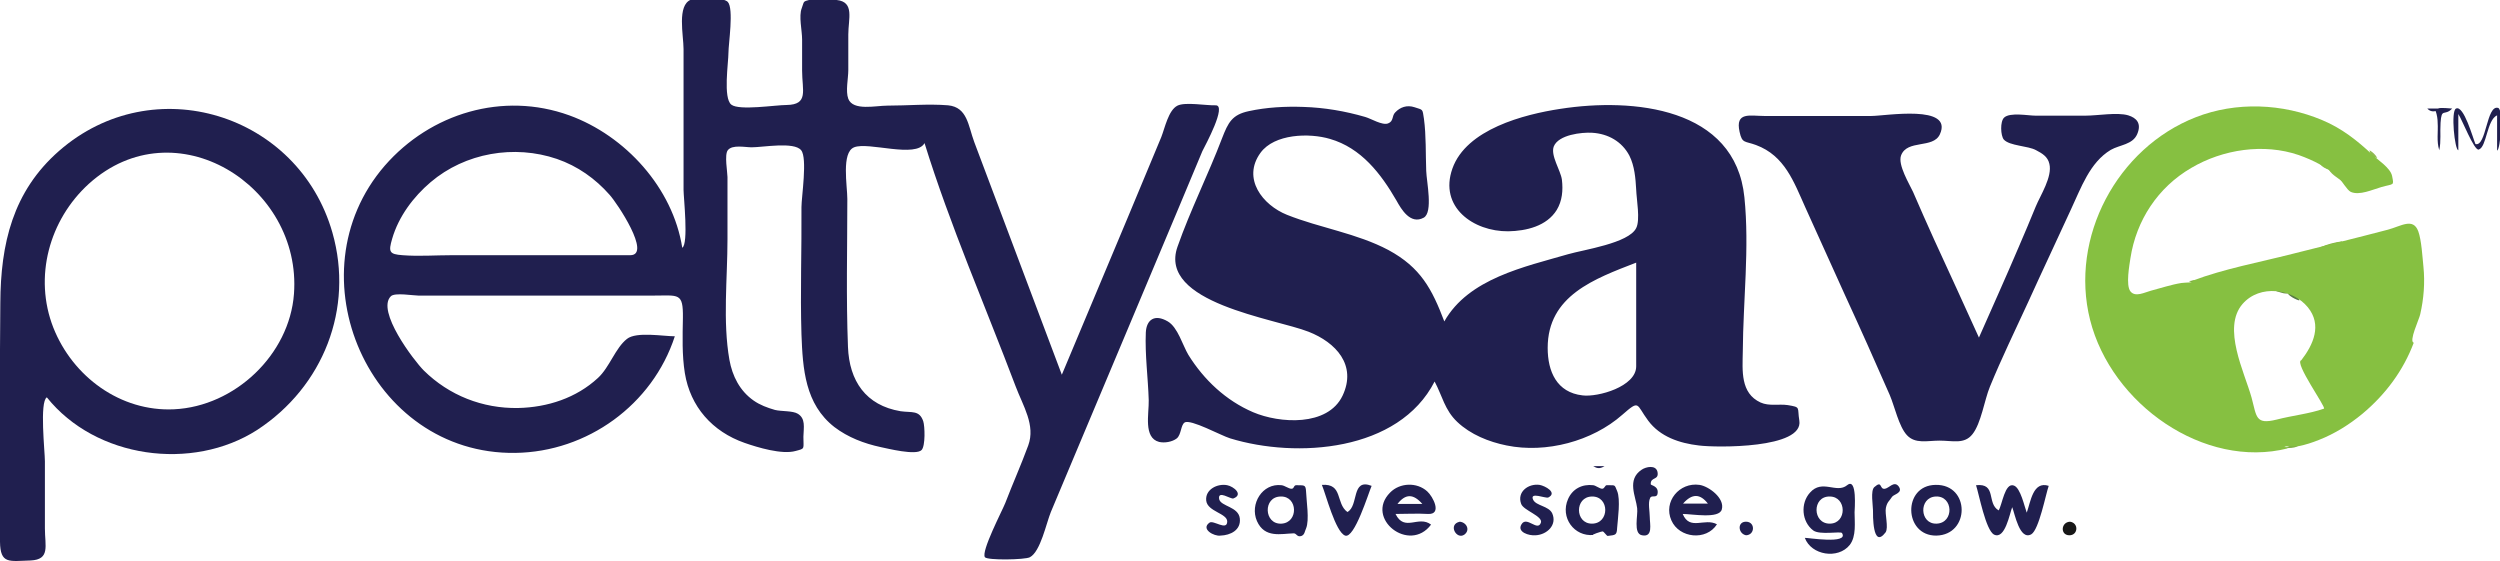
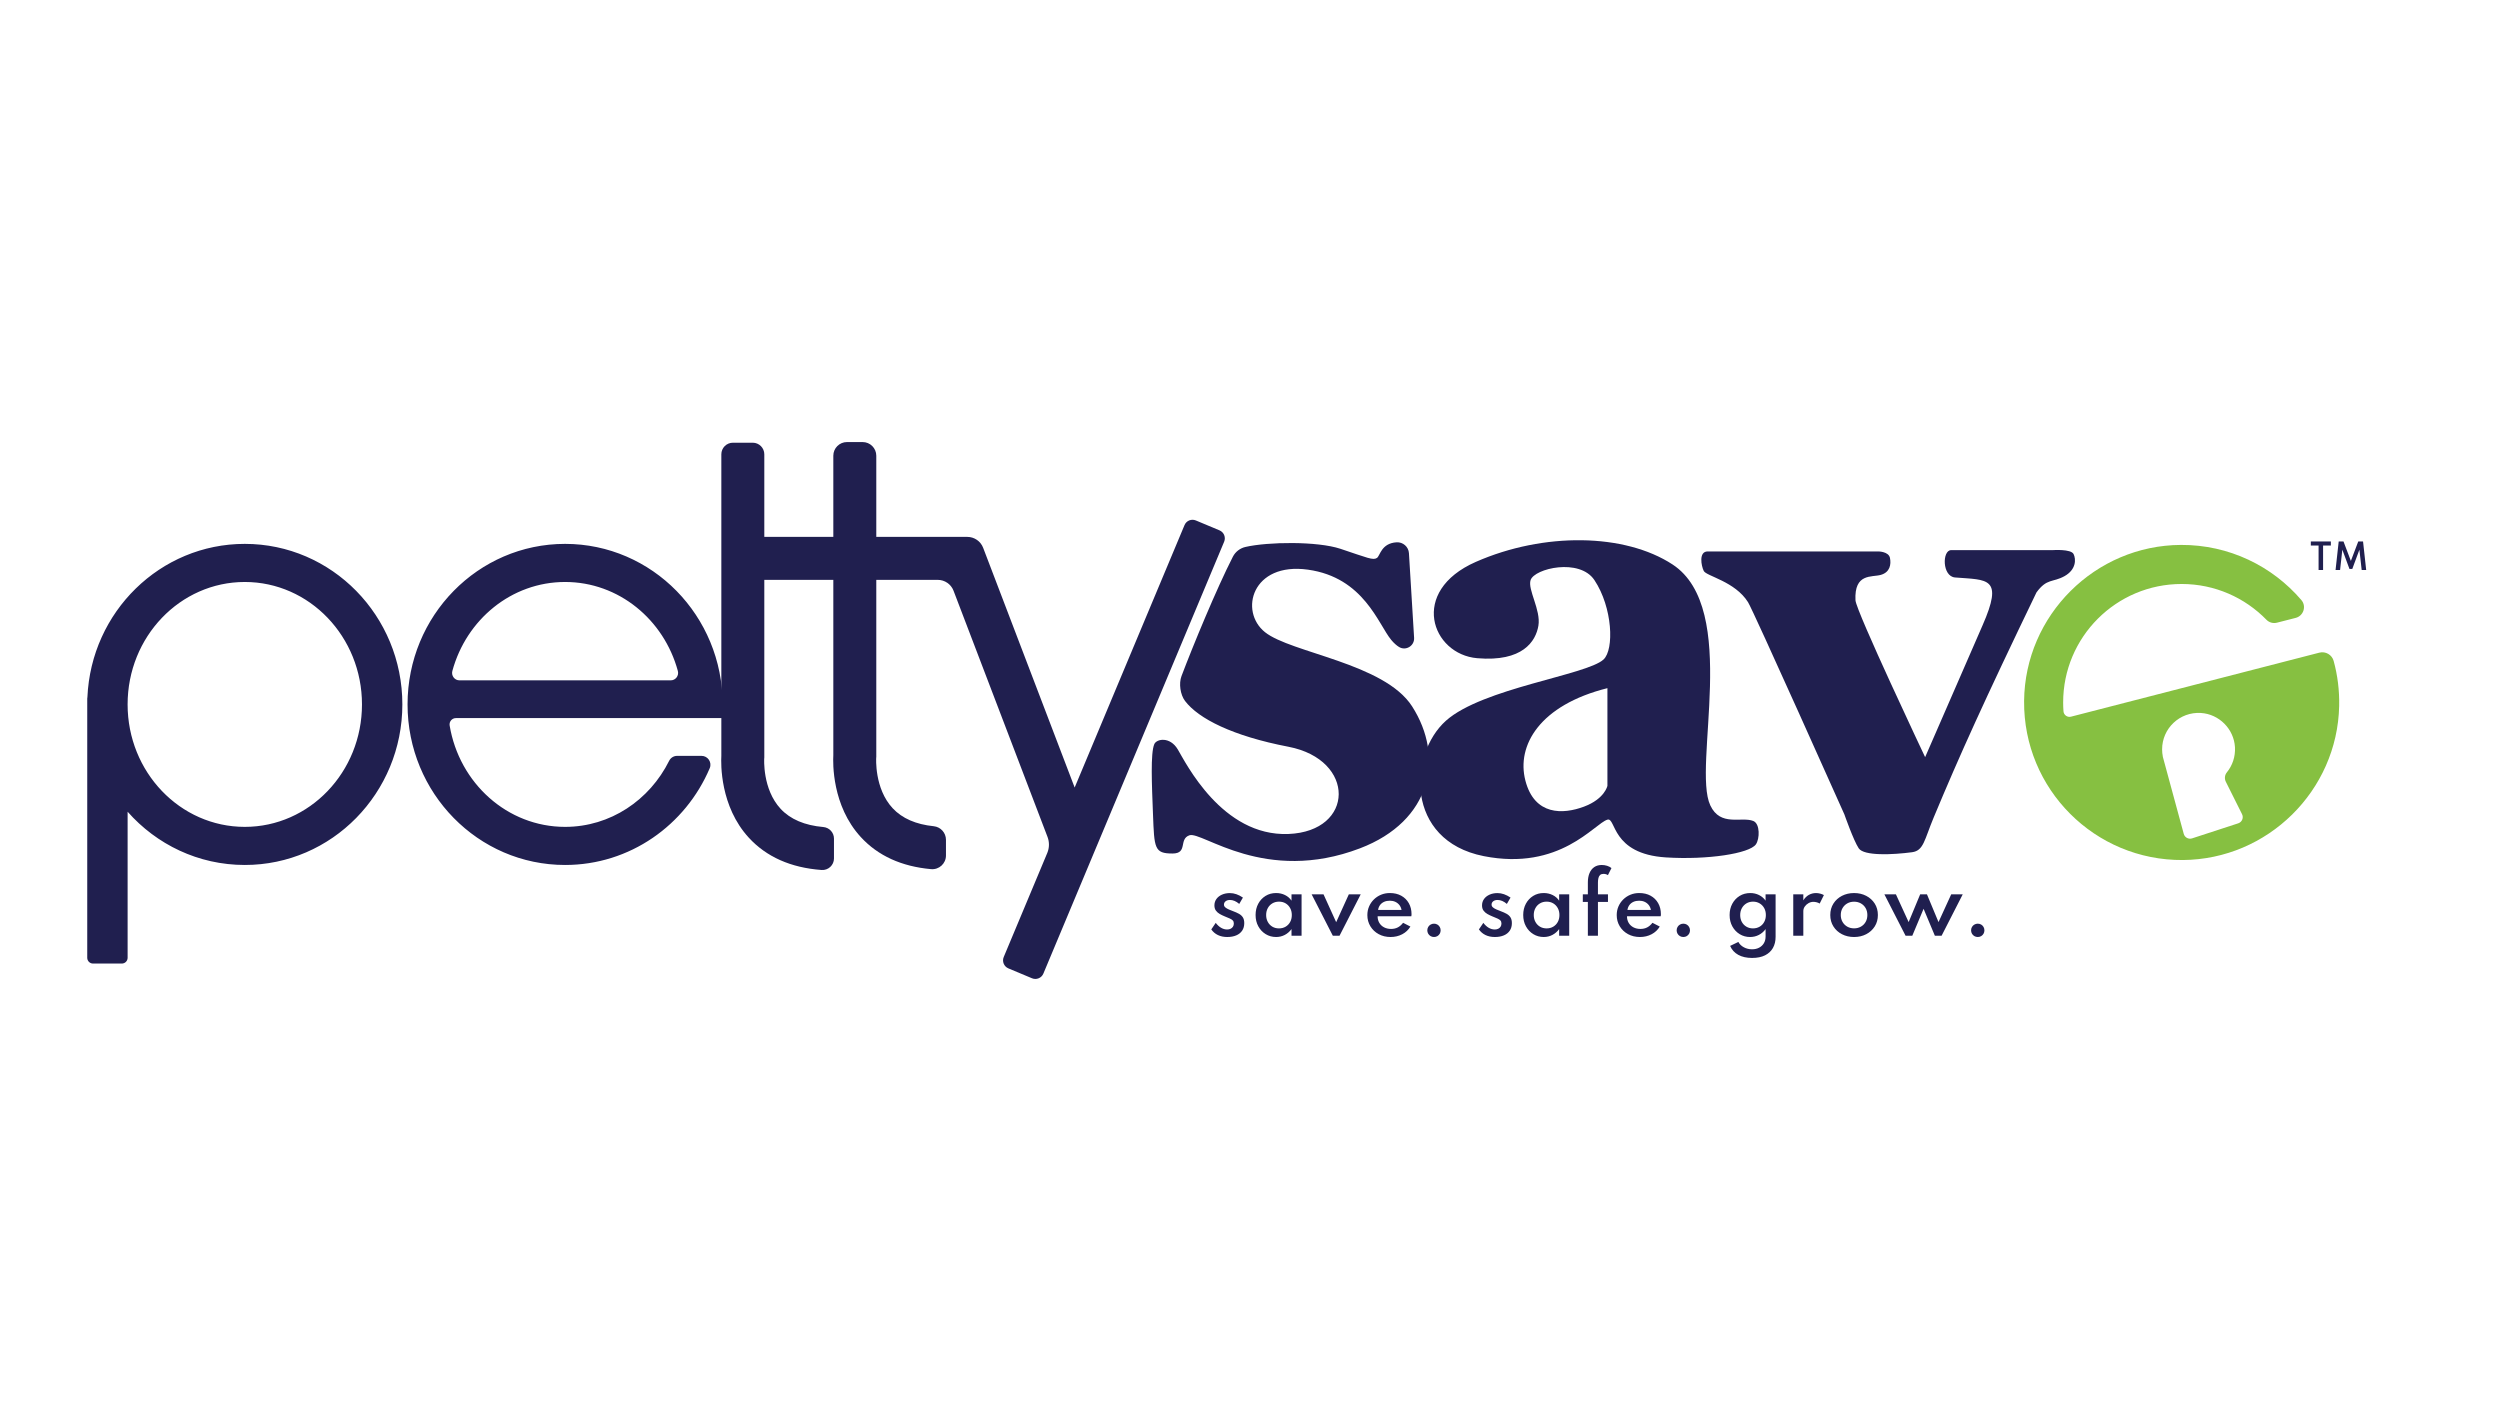
- <svg xmlns="http://www.w3.org/2000/svg" version="1.1" id="Layer_1" x="0" y="0" viewBox="0 0 773.9 173.6" xml:space="preserve">
-   <style>.st0{fill:#201f4f}.st4{fill:#8dba4a}</style>
-   <path class="st0" d="M612.6 104.5c4.1-9.3 8.3-18.6 12.3-28 1.8-4.2 3.6-8.4 5.3-12.6 1.4-3.4 5.2-9.2 4.2-13.2-.5-2.2-2.2-3.2-4.1-4.2-2.5-1.4-8.2-1.3-10-3.3-1-1.2-1.2-5.6.1-6.8 1.8-1.7 7.5-.6 9.6-.6h15.7c3.6 0 9.7-1.1 13.1-.1 2.6.8 4.2 2.5 2.8 5.8-1.4 3.3-5.4 3.3-8.2 4.9-6.5 3.9-9.2 11.8-12.3 18.4-4.4 9.6-8.9 19.1-13.3 28.8-4 8.7-8.2 17.3-11.8 26.1-1.7 4.1-2.7 11.3-5.4 14.7-2.5 3.2-6.1 2-10.2 2-3.8 0-7.5 1.1-10.1-1.7-2.5-2.7-3.8-8.9-5.3-12.4-4.5-10.3-9.1-20.6-13.8-30.8-4.1-9.1-8.2-18.1-12.3-27.2-3.6-8-6.4-16.1-15.3-19.4-3.5-1.3-4.3-.4-5.1-4.1-1.4-6.3 3.3-4.9 7.6-4.9h33.2c4.3 0 25.5-3.7 21.2 5.7-2.1 4.5-10.1 1.5-12 6.5-1.1 2.9 2.6 8.9 3.7 11.3 2.1 4.9 4.3 9.8 6.5 14.7 4.6 9.9 9.2 20.1 13.9 30.4zM622.9 157c-.8 2-2.2 10.1-5.6 8.5-2.6-1.3-4.7-12.6-5.6-15.3 6.5-.7 3.2 5.6 7 7.8 1.1-1.7 1.9-8.7 4.7-7.7 2.1.7 3.3 6.6 4 8.4 1.2-3.3 1.9-9.9 6.8-8.3-.9 2.5-3 13.6-5.4 15-3.6 2-5.1-6.4-5.9-8.4zM409.2 150.1c6.6-.5 4.2 5.7 7.9 8.4 3.6-1.9 1.1-10.6 7.5-8.1-1 2.3-5.3 16.4-8.2 15.4-3-1.1-6-12.9-7.2-15.7zM475.4 165.7c-2.1.2-5.9-1-4.4-3.4 1.6-2.7 5 2.4 6-.5.7-2-5.4-3.8-6.1-5.8-1.4-3.7 2.2-6.4 5.7-5.9 1.7.3 5.6 2.4 2.7 3.9-.8.4-5.9-1.9-4.7.7.9 1.9 4.8 1.9 5.9 4.2 1.6 3.6-1.6 6.6-5.1 6.8zM377.8 165.8c-1.9.3-6.2-2-3.4-4 1.2-.9 5.4 2.6 5.5-.3.1-2.6-6.1-3.1-6.5-6.5-.4-3.5 3.5-5.4 6.5-4.8 2 .4 5.1 2.9 1.9 4.1-.8.3-4.9-2.7-4.4.2.5 2.3 6 2.3 6.4 6 .4 3.6-2.9 5.2-6 5.3zM510.7 160c0 2.2 1.1 6.4-2.4 5.7-2.8-.5-1.2-6.2-1.5-8.4-.4-3.6-3.3-8.8 1.4-11.9 1.3-.9 4.4-1.6 4.9.7.5 2.7-2.2 1.4-2.1 3.8 0 .4 2.6.5 2.1 3-.3 1.4-1.9.2-2.3 1.3-.7 1.4-.1 4.2-.1 5.8zM579.8 157.9c0-1.4-.8-6 .4-7.1 2.6-2.3 1.5.8 3.3.5 1.3-.2 2.8-2.5 4.2-.8 1.6 2.1-1.5 2.5-2 3.3-.8 1.3-1.5 1.5-1.9 3.4-.4 1.8.9 6.1-.1 7.6-4.1 5.4-3.9-5.7-3.9-6.9z" />
-   <path d="M640.8 161.5c2.8.4 2.5 4.3-.3 4.2-2.8-.1-2.5-4.1.3-4.2z" fill="#171717" />
-   <path class="st0" d="M540.5 165.7c-2.5-.5-2.8-4.3.1-4.2 2.8.1 2.7 4.1-.1 4.2zM451.9 161.5c2.1.2 3.3 2.6 1.4 4-2.4 1.7-5.2-3.2-1.4-4z" />
-   <path d="M682.9 136.9c1.1-1.6 7.8 1.2 9 1.5-3.2.4-6.1 0-9-1.5z" fill="#7db342" />
-   <path d="M725.1 74.7c-1.8 2.4-4.3 1.8-6.7 1.8 2.1-.9 4.3-1.5 6.7-1.8z" fill="#84b240" />
-   <path class="st4" d="M720.9 52.5c2 1 4.2 1.7 4.8 4.3-1.5-1.6-3.7-2.4-4.8-4.3z" />
-   <path d="M708.4 138.7c-.5-.1-.9-.1-1.4-.2 1.6 0 3.2-1.6 4.8-.6-1 .6-2.2.8-3.4.8z" fill="#7fb044" />
-   <path class="st0" d="M496.7 144.3c-1.6 1-2.5.6-3.5 0h3.5z" />
-   <path d="M735.9 48.9c-1.4-.2-2.2-1-2.4-2.4 1 .6 1.9 1.4 2.4 2.4z" fill="#91b953" />
-   <path class="st4" d="M718.2 50.8c1.3 0 2.4.2 2.7 1.7-1-.3-2-.8-2.7-1.7z" />
-   <path class="st0" d="M773.3 33.4c-3.6-1-3.6 12.1-7 11.2-.8-1.9-3.6-12.1-6-11-1.7.7-.4 12.9.7 12.9V35.3c1.1 1.6 4.9 11.4 6.3 11 2.5-.7 2.5-9.2 5.7-10.6v10.9c1-.1 2.1-12.7.3-13.2zM754.7 33.6h-3.3c.7.8 1.6 1 2.6.8.4 1.2.6 2.4.6 3.6.2 2.8-.4 5.7.5 8.5.6-2.8.2-5.6.4-8.5.3-4.8 1.2-1.9 3.6-4.4-.5 0-3.7-.4-4.4 0z" />
-   <path d="M678.8 86.8c.5-.1.9 0 1.3.4-.9.4-1.7.3-2.5-.2.4 0 .8-.1 1.2-.2z" fill="#80ae41" />
-   <path class="st0" d="M376.3 32.6c-2.9.1-9.4-1.1-11.8.1-2.8 1.4-3.9 6.9-5 9.7L349 67.6c-6.8 16.1-13.5 32.3-20.3 48.4-9-24-18.1-48-27.1-72-1.9-5.1-2.1-10.8-8.1-11.4-6.1-.5-12.6.1-18.8.1-3.6 0-10.6 1.7-12.1-2.1-.9-2.4 0-6.3 0-8.9v-11c0-4.9 2-10.1-3.6-10.7-1.9-.2-6.2-.6-8.2-.1-2.4.6-1.8.5-2.6 2.6-1 2.5.1 6.9.1 9.7v9.7c0 6.1 2.1 10.5-4.8 10.6-3.4 0-14.7 1.8-17.1-.1-2.6-2-.9-13-.9-16.1 0-2.7 1.7-13.6-.2-15.7-1.4-1.5-9.4-1.5-11.4-.7-4.4 1.7-2.3 11-2.3 15.3v43.6c0 2.2 1.6 16.7-.4 17.9-2.9-18.5-17.6-34.7-35-41-20.5-7.4-42.9-.7-57.1 15.6-29.1 33.6-4.8 89.5 40.4 88.9 22.3-.3 42.5-14.9 49.4-36.1-3.6 0-11.9-1.5-14.8.8-3.6 2.8-5.4 8.8-9 12.1-6.7 6.2-15.6 9.1-24.7 9.3-11 .2-21.4-3.9-29.2-11.6-3.1-3.1-14.8-18.5-10.2-23 1.2-1.2 6.9-.2 8.5-.2H202.3c7.8 0 9.2-1 9.1 6.9-.1 5.7-.3 11.5.6 17.1 1.7 10.4 8.5 18.1 18.5 21.6 4 1.4 11.6 3.7 15.8 2.5 3-.8 2.4-.5 2.4-4.4.1-3 .7-5.6-1.7-7.1-1.6-1-5.1-.7-7.1-1.2-2.4-.7-4.6-1.5-6.6-2.9-4.3-3-6.6-7.6-7.5-12.6-2.1-11.9-.6-25.2-.6-37.3V54.8c0-1.5-1-6.9.1-8.3 1.4-1.8 5.3-.9 7.4-.9 3.5 0 13.1-1.8 15.3.9 2 2.4.1 14.5.1 17.6.1 13.1-.4 26.3 0 39.4.4 10.7 1.1 21.6 10.2 28.7 4.2 3.2 9.2 5.1 14.3 6.2 2 .4 11 2.7 12.7.9 1.2-1.3 1-7.4.5-8.9-1.2-3.5-3.5-2.6-7-3.1-10.8-1.8-15.9-9.4-16.3-19.9-.6-15.3-.2-30.6-.2-45.8 0-4.1-1.9-14.4 2.1-16 4.4-1.8 19.2 3.5 21.8-1.3 7.9 25.5 18.8 50.4 28.2 75.3 2.3 6.1 6.2 12 3.9 18.3-2.2 6-4.8 11.8-7.1 17.8-.9 2.3-7.6 15.1-6.3 16.8.8 1 12.4.8 13.9 0 3.3-1.7 5.1-10.6 6.5-14 2.8-6.7 5.6-13.3 8.4-20 5.2-12.4 10.4-24.7 15.6-37.1 5.2-12.3 10.3-24.6 15.5-36.9 2.5-5.9 4.9-11.8 7.4-17.7.9-1.8 7.7-14.3 4.1-14.2zM195.1 79h-55.2c-5 0-10.3.4-15.3 0-4.1-.3-4.4-1-3.2-5.1 2-6.9 6.6-13 11.9-17.5 10.7-9.1 25.9-11.7 39.1-7.2 6.4 2.2 11.9 6.1 16.3 11.1 2.3 2.5 13.1 18.7 6.4 18.7zM557 130.2c-.7-4.2.6-4.1-3.6-4.8-2.8-.4-5.7.4-8.4-.8-6.3-2.9-5.6-9.9-5.5-15.8.1-15.8 2.1-32 .5-47.7-2.8-27.9-34.5-30.9-57-27.4-11.2 1.7-29.1 6.3-33.4 18.5-4.2 11.9 6.5 19.5 17.3 19.4 5.6-.1 11.9-1.6 15-6.6 1.7-2.8 2-6.1 1.6-9.4-.4-2.9-3.6-7.5-2.5-10.3 1.5-3.6 8.6-4.4 11.9-4.2 4.9.3 9.2 2.7 11.5 7.1 1.6 3.2 1.9 7 2.1 10.5.1 3 1.3 9.4 0 11.9-2.3 4.7-16.3 6.7-21.1 8.1-13.4 3.9-30.8 7.5-38.3 20.8-3.8-10-7.3-16.7-17.3-22.1-9.8-5.2-21.1-6.8-31.4-10.9-7.5-3-14-11.2-8.2-19.2 4.3-5.9 15.1-6.2 21.5-4.3 9.7 2.8 15.8 10.8 20.6 19.1 1.5 2.7 4.3 7.5 8.4 5.3 3-1.6.9-11.2.8-14.5-.2-5.3 0-10.9-.7-16.1-.5-3.2-.2-2.7-2.9-3.6-2.4-.8-4.5 0-6 1.6-1.1 1.1-.4 2.7-2.2 3.4-1.8.7-5.3-1.5-7.1-2-6.2-1.8-12.6-2.9-19.1-3.1-5.6-.2-11.4.1-16.9 1.3-5.2 1.1-6.4 3.5-8.3 8.4-4.3 11.3-9.8 22.2-13.8 33.6-6.1 17.4 30.2 22.2 40.6 26.3 8.4 3.3 15 10.3 10.5 19.8-4.6 9.6-19.5 8.6-27.7 5.1-8.4-3.6-15.2-10-20-17.7-1.8-3-3.3-8.6-6.4-10.4-4.1-2.4-6.6-.5-6.8 3.4-.3 6.9.7 14.1.9 21 .1 4.2-1.7 11.6 3.2 12.9 1.7.4 4.1 0 5.5-1.1 1.4-1.2 1.2-4.1 2.4-4.9 1.8-1.2 11.4 4.1 14.1 4.9 20.6 6.3 52.2 4.1 63.3-17.6 2.4 4.5 3.1 8.8 7 12.5 4.1 3.9 9.8 6.2 15.3 7.3 12.2 2.5 26.5-1.3 35.8-9.5 5.5-4.8 4.2-3.3 8 1.8 3.7 5 9.7 7 15.7 7.7 5.4.7 32.5 1 31.1-7.7zm-50.5-16.8c0 6.3-11.9 9.6-16.6 9-8-.9-10.8-7.4-10.8-14.7 0-16.2 14.5-21.4 27.4-26.4v32.1z" />
-   <path d="M711.8 93c-.6 0-4.2-1.7-3.5-2.6.8-.9 3.5 1.8 3.5 2.6z" fill="#577b46" />
-   <path d="M708.9 90.4c-1.1 1-2.9.1-4.3-.3 1.5-.6 2.9-.5 4.3.3z" fill="#638543" />
-   <path class="st0" d="M102.9 72C92.4 35.2 47.5 21.2 18.3 46.7 3.9 59.3.2 75.5.1 93.8c-.2 24.6-.3 49.3-.1 73.9.1 7 2.8 6 9.5 5.8 6.1-.3 4.4-4.5 4.4-9.9v-20.8c0-3-1.7-18.4.6-19.8 15.1 18.9 45 23 65.1 10.1 20.5-13.4 30-37.6 23.3-61.1zm-49 54.7c-16.6.8-31.4-10.1-37.4-25.3-6.1-15.6-1.3-33.3 11-44.5 26.7-24.1 66 .6 63.5 34.1-1.4 18.8-18.3 34.8-37.1 35.7zM571.8 150.2c-3.3 2.7-7.7-2-11.5 2.3-3 3.3-2.6 9 1 11.7 2 1.5 8.5.2 8.9.8 2.3 3.6-10.9 1.4-11.5 1.5 2 5.4 10.3 6.7 13.9 2.2 2.1-2.7 1.5-7 1.5-10.1 0-.6.9-11-2.3-8.4zm-5.3 11.9c-5.5.1-5.6-8.5-.1-8.4 5.3 0 5.4 8.3.1 8.4zM404.3 152.1c-.1-2.2-.7-1.8-2.9-1.9-1-.1-.7 1.1-1.6 1.1-.9 0-2.1-1-3.1-1.1-5.9-.7-9.9 5.8-7.6 11.1 2.4 5.4 7.5 3.9 11.4 3.8.9 0 1 1.3 2.4.8 1-.4 1-1.5 1.4-2.3 1.1-2.6.1-8.6 0-11.5zm-7.6 10c-5.5.3-5.8-8.4-.2-8.4 5.3-.1 5.5 8.1.2 8.4zM500.6 163.4c.2-2.7 1.1-8.8 0-11.4-.9-2.2-.5-1.7-3.2-1.8-.6 0-.6 1-1.4 1.1-.8 0-2-1-2.8-1.1-3.4-.4-6.4 1.1-7.8 4.3-2.5 5.7 1.9 11.7 7.9 11.1-1.2.1 2.7-1.2 2.8-1.1.4 0 1.3 1.5 1.6 1.4 2.4-.3 2.8-.2 2.9-2.5zm-7.8-1.3c-5.3 0-5.4-8.3 0-8.4 5.5-.1 5.5 8.4 0 8.4zM526.1 150.1c-6.2-.9-11.3 5.2-8.7 11 2.4 5.5 10.8 6.4 14.1 1.2-3.8-2.1-8.4 2.1-10.6-3.2 2.9 0 11.3 1.6 12.1-1.4 1-3.5-4.1-7.2-6.9-7.6zm-5.1 5.8c2.8-3.2 5.3-3.1 7.7 0H521zM442.1 159.1c4.4.2 1.5-5.4-.3-7-3.2-2.9-8.5-2.7-11.5.4-7.9 8 6 18.9 12.7 9.9-3.9-3-8.2 2.4-11-3.3 3.4 0 6.7-.2 10.1 0zm-1.8-3.1h-7.7c2.5-3.2 4.9-3.2 7.7 0zM599.2 150.1c-10.3.1-9.9 15.8.2 15.7 10.5-.2 10.5-15.9-.2-15.7zm.3 12c-5.3.2-5.6-8.1-.3-8.4 5.5-.3 5.8 8.2.3 8.4z" />
-   <path d="M747.2 106.1c-1.6-.4 1.7-7.3 2-8.8 1.1-4.8 1.5-9.8 1-14.7-.3-2.9-.6-8.3-1.6-11-1.6-4.3-5.3-1.6-9.4-.5-9.9 2.6-19.7 5-29.6 7.5-10.2 2.6-21.1 4.6-30.9 8.3.6.7-2.1.5-3.4.7-3.2.5-6.4 1.6-9.5 2.4-1.9.5-4.8 2.1-6.3.2-1.5-1.9-.3-8.2 0-10.3C661.3 68.2 668 58 678.3 52c9.8-5.8 22.5-7.7 33.3-4 4.5 1.6 8.9 3.8 12.4 7.1 1 .9 2.5 3.7 3.7 4.3 2.7 1.2 6.7-.7 9.5-1.5 3.9-1.1 3.9-.3 3.3-3.4-.5-2.5-4.3-4.9-6.1-6.6-4.7-4.4-9.5-8.2-15.5-10.7-12.3-5.2-26.7-5.8-39.2-.9-24.3 9.5-39.1 37.2-32.7 62.7 6.6 26.2 35.4 46.3 61.2 39.8-.3-.3-.7-.5-1.1-.4.7-.5 3.6-.2 4.5-.3 2.1-.4 4.2-1.1 6.2-1.9 4.9-1.9 9.5-4.8 13.5-8.1 7.3-6.1 12.7-13.5 15.9-22zm-27.8 20.4c-4.5 1.6-9.7 2.1-14.7 3.4-6.5 1.6-6.1-.8-7.7-6.8-2.2-7.9-9.2-21.6-2.8-29 5.4-6.2 15.5-4.7 20.2 1 4.5 5.5 1.7 11.6-2 16.4-2.4.6 7.8 14.7 7 15z" fill="#86c041" />
+ <svg xmlns="http://www.w3.org/2000/svg" version="1.1" id="prefix__Layer_1" x="0" y="0" viewBox="0 0 1920 1080" xml:space="preserve">
+   <style>.prefix__st0{fill:#201f4f}</style>
+   <path class="prefix__st0" d="M188 417.7c-64.99 0-118.01 52.21-120.87 117.72-.08.33-.13.67-.13 1.02v199.13c0 2.45 1.99 4.44 4.44 4.44h22.13c2.45 0 4.44-1.99 4.44-4.44V623.41c22.15 25.1 54.26 40.89 90 40.89 66.83 0 121-55.2 121-123.3S254.83 417.7 188 417.7zm0 217.34c-49.71 0-90-42.11-90-94.04 0-51.94 40.29-94.04 90-94.04s90 42.11 90 94.04c0 51.94-40.29 94.04-90 94.04zm332.02-54.54c-2.6 0-4.96 1.48-6.12 3.81-14.99 30.14-45.14 50.73-79.9 50.73-44.42 0-81.32-33.63-88.67-77.86-.49-2.97 1.78-5.68 4.79-5.68h204.43c.29-3.46.44-6.96.44-10.5 0-68.1-54.17-123.3-121-123.3S313 472.9 313 541s54.17 123.3 121 123.3c49.75 0 92.48-30.59 111.07-74.32 1.91-4.5-1.42-9.48-6.31-9.48h-18.74zM434 446.96c41.18 0 75.89 28.89 86.59 68.34.98 3.63-1.71 7.21-5.47 7.21H352.88c-3.76 0-6.45-3.58-5.47-7.21 10.7-39.45 45.41-68.34 86.59-68.34zm648.07-22.09l3.96 64.98c.38 6.18-6.39 10.28-11.63 7-1.85-1.15-3.83-2.87-5.9-5.35-10-12-21-48-64-54s-53 32-33 48 91.71 23.79 113 57c25 39 15 88-40 109-73.04 27.89-121.35-13.31-131-10-8.46 2.9-1 14-13 14-14 0-14-4-15-30-.88-23-2-47 1-54 1.76-4.11 12-6 18 4s34 67 85 65 52-57 0-67c-42.86-8.24-69.08-21.58-79.39-35.16-3.66-4.82-4.87-13.42-2.73-19.08 8.77-23.18 26.84-67 39.46-91.68 1.94-3.8 5.46-6.54 9.62-7.51 17.19-3.97 55.21-4.52 73.04 1.42 21 7 25 9 28 7 2.47-1.65 3.23-11.22 15.01-12 4.96-.32 9.26 3.42 9.56 8.38z" />
+   <path class="prefix__st0" d="M1346.5 630.5c-9.12-3.59-25.23 4.66-33-12-14-30 23-151-29-185-36.75-24.03-98.85-24.88-151-2-51.58 22.63-34 71 1 74 34.93 2.99 45-13 47-25s-8.41-27.78-6-35c3-9 37.62-17.07 49 0 14 21 15.31 53.33 7 61-13 12-93 22-121 47-28.8 25.71-31.69 91.97 29 104 58.63 11.62 85-25 95-28 6.7-2.01 2.66 26.35 45 29 32 2 64-3 69-10 3-4.21 3.34-15.9-2-18zm-112-27s-2 10-18 16-38 7-45-20 11-58 63-71v75zm244-22l44-101c16.5-37.5 4-35-21-37-10.02-.8-10-21-3-21h78s14-1 16 3 2 12-7 17S1572 444 1564 455c-40 83-59 125-79 173-7.09 17.02-7.63 25.32-16.5 26.5-15 2-37 3-41-3s-11-26-11-26-69.86-156.38-74-163c-10-16-32-20-34-24s-4-15 3-15h131s8 0 9 5 0 11-7 13S1424 440 1425 461c.39 8.24 53.5 120.5 53.5 120.5z" />
+   <path d="M1781.27 501.24l-190.75 49.17c-2.8.72-5.56-1.28-5.77-4.16-.16-2.23-.25-4.48-.25-6.75 0-50.26 40.74-91 91-91 25.54 0 48.62 10.54 65.14 27.49 2.09 2.15 5.21 2.97 8.11 2.22l14.32-3.67c6.05-1.55 8.45-8.93 4.39-13.68-22.3-26.06-55.49-42.53-92.52-42.36-65.86.3-119.83 54.01-120.43 119.87-.62 67.66 54.3 122.64 121.94 122.13 65.13-.5 118.6-53.17 120.03-118.29.26-12-1.23-23.61-4.23-34.6a9.049 9.049 0 00-10.98-6.37zm-62.31 131.07l-35.44 11.56a5.02 5.02 0 01-6.4-3.46l-15.32-56.46c-.21-.68-.4-1.36-.56-2.06l-.24-.89.05.01c-.36-1.78-.55-3.62-.55-5.51 0-16.06 13.51-28.95 29.79-27.94 13.98.87 25.34 12.27 26.16 26.25.43 7.37-1.98 14.17-6.25 19.4-1.65 2.02-1.92 4.84-.76 7.18l12.45 24.91c1.38 2.73-.01 6.06-2.93 7.01z" fill="#86c041" />
+   <path class="prefix__st0" d="M726.5 657.04c0 6.17-5.3 11.02-11.45 10.46-22.66-2.03-40.77-10.29-53.95-24.63-22.19-24.15-21.44-57.03-21.11-62.9V350c0-5.8 4.7-10.5 10.5-10.5h12c5.8 0 10.5 4.7 10.5 10.5v231.29l-.06.6c-.01.14-1.53 23.61 12.62 38.82 7.25 7.79 17.84 12.43 31.57 13.83 5.33.55 9.38 5.07 9.38 10.43v12.07zm-86 2.22c0 5.16-4.38 9.27-9.53 8.89-23.56-1.73-42.32-10.05-55.87-24.79-22.19-24.15-21.44-57.03-21.11-62.9V348.91c0-4.92 3.99-8.91 8.91-8.91h15.18c4.92 0 8.91 3.99 8.91 8.91v232.88l-.06.6c-.01.14-1.53 23.61 12.62 38.82 7.46 8.02 18.45 12.69 32.76 13.95 4.62.41 8.18 4.24 8.18 8.88v15.22z" />
+   <path class="prefix__st0" d="M909.71 403.28l-84.37 201.54-70.28-184.11a13.028 13.028 0 00-12.16-8.38H570.39v33h149.78c5.4 0 10.24 3.33 12.16 8.38l72.18 189.08c1.51 3.96 1.44 8.35-.19 12.26l-33.46 79.94c-1.42 3.39.18 7.3 3.57 8.72l18.15 7.6c3.39 1.42 7.3-.18 8.72-3.57l138.85-331.71c1.42-3.39-.18-7.3-3.57-8.72l-18.15-7.6c-3.4-1.43-7.3.17-8.72 3.57zm32.76 316.34c-2.67 0-5.04-.5-7.12-1.5s-3.77-2.45-5.08-4.33l3.41-5.03c1.22 1.61 2.58 2.87 4.08 3.76 1.5.89 3.06 1.33 4.67 1.33.97 0 1.85-.18 2.62-.54.78-.36 1.39-.89 1.85-1.58.46-.69.68-1.52.68-2.47 0-.99-.26-1.77-.78-2.33s-1.29-1.07-2.33-1.52c-1.04-.45-2.34-1-3.91-1.64-1.32-.54-2.59-1.15-3.79-1.83a9.37 9.37 0 01-2.95-2.59c-.77-1.04-1.15-2.38-1.15-3.99 0-1.84.5-3.47 1.51-4.89 1-1.42 2.41-2.54 4.21-3.35s3.85-1.23 6.15-1.23c1.68 0 3.35.29 5.01.87 1.67.58 3.34 1.44 5.01 2.58l-2.82 4.87c-2.38-2.03-4.75-3.04-7.11-3.04-1.41 0-2.53.34-3.37 1.01-.84.67-1.26 1.53-1.26 2.56 0 .85.36 1.57 1.09 2.17.72.6 1.62 1.13 2.7 1.58 1.08.46 2.15.89 3.23 1.3 1.7.62 3.19 1.28 4.47 1.99 1.28.7 2.29 1.61 3.01 2.73.72 1.12 1.09 2.61 1.09 4.47 0 2.24-.53 4.15-1.6 5.74-1.07 1.59-2.58 2.81-4.55 3.65s-4.29 1.25-6.97 1.25zm37.58 0c-2.94 0-5.6-.73-7.99-2.19-2.39-1.46-4.28-3.46-5.68-6.01-1.4-2.54-2.09-5.45-2.09-8.72 0-3.21.68-6.08 2.03-8.61 1.35-2.53 3.22-4.54 5.6-6.02 2.38-1.48 5.09-2.22 8.13-2.22 2.48 0 4.77.52 6.86 1.55 2.09 1.04 3.75 2.47 4.97 4.31v-4.87h7.73v31.78h-7.73v-5.09c-1.41 1.92-3.13 3.42-5.15 4.48-2.03 1.07-4.26 1.61-6.68 1.61zm2.21-6.61c1.92 0 3.63-.44 5.11-1.32a9.347 9.347 0 003.48-3.63c.84-1.54 1.26-3.32 1.26-5.32 0-1.99-.42-3.76-1.27-5.31-.85-1.55-2.01-2.77-3.48-3.65-1.47-.88-3.17-1.32-5.09-1.32-1.9 0-3.6.44-5.09 1.32-1.49.88-2.66 2.09-3.51 3.65s-1.27 3.32-1.27 5.31c0 1.97.42 3.73 1.27 5.29s2.01 2.78 3.49 3.66c1.47.88 3.17 1.32 5.1 1.32zm41.34 5.62l-16.26-31.78h9.13l9.71 21.39 9.72-21.39h9.13l-16.26 31.78h-5.17zm44.35.99c-3.39 0-6.44-.73-9.13-2.2-2.69-1.47-4.81-3.48-6.36-6.02-1.55-2.55-2.33-5.41-2.33-8.6 0-2.38.44-4.59 1.32-6.63.88-2.04 2.11-3.83 3.69-5.39 1.58-1.55 3.42-2.76 5.51-3.63s4.35-1.3 6.77-1.3c3.31 0 6.21.68 8.71 2.05 2.49 1.37 4.44 3.27 5.83 5.73 1.4 2.45 2.1 5.28 2.1 8.49-.02.27-.04.5-.05.7-.01.2-.05.49-.11.88h-25.89c0 1.9.43 3.59 1.3 5.06.87 1.47 2.08 2.61 3.65 3.43s3.36 1.23 5.39 1.23c1.92 0 3.64-.39 5.14-1.16 1.5-.78 2.86-1.96 4.08-3.55l5.62 2.89c-1.51 2.53-3.61 4.5-6.29 5.91s-5.66 2.11-8.95 2.11zm-9.59-20.77h18.03c-.27-1.45-.82-2.7-1.64-3.76a8.562 8.562 0 00-3.13-2.47c-1.26-.59-2.67-.88-4.22-.88-1.63 0-3.09.28-4.38.85-1.28.57-2.32 1.39-3.12 2.45-.8 1.08-1.31 2.34-1.54 3.81zm42.96 20.77c-.95 0-1.82-.23-2.61-.68-.79-.46-1.41-1.08-1.86-1.86s-.68-1.65-.68-2.58c0-.93.23-1.79.68-2.58s1.08-1.41 1.88-1.86c.8-.46 1.66-.68 2.59-.68.95 0 1.82.23 2.59.68a4.95 4.95 0 011.83 1.86c.44.79.67 1.64.67 2.58 0 .93-.22 1.79-.67 2.58-.45.79-1.06 1.41-1.83 1.86-.78.45-1.64.68-2.59.68zm46.68 0c-2.67 0-5.04-.5-7.12-1.5s-3.77-2.45-5.08-4.33l3.41-5.03c1.22 1.61 2.58 2.87 4.08 3.76 1.5.89 3.06 1.33 4.67 1.33.97 0 1.85-.18 2.62-.54.78-.36 1.39-.89 1.85-1.58.46-.69.68-1.52.68-2.47 0-.99-.26-1.77-.78-2.33s-1.29-1.07-2.33-1.52c-1.04-.45-2.34-1-3.91-1.64-1.32-.54-2.59-1.15-3.79-1.83-1.2-.68-2.18-1.55-2.95-2.59s-1.15-2.38-1.15-3.99c0-1.84.5-3.47 1.51-4.89 1-1.42 2.41-2.54 4.21-3.35 1.8-.82 3.85-1.23 6.15-1.23 1.68 0 3.35.29 5.01.87 1.67.58 3.34 1.44 5.01 2.58l-2.82 4.87c-2.38-2.03-4.75-3.04-7.11-3.04-1.41 0-2.53.34-3.37 1.01-.84.67-1.26 1.53-1.26 2.56 0 .85.36 1.57 1.09 2.17.72.6 1.62 1.13 2.7 1.58 1.08.46 2.15.89 3.23 1.3 1.7.62 3.19 1.28 4.47 1.99 1.28.7 2.29 1.61 3.01 2.73.72 1.12 1.09 2.61 1.09 4.47 0 2.24-.53 4.15-1.6 5.74-1.07 1.59-2.58 2.81-4.55 3.65s-4.28 1.25-6.97 1.25zm37.59 0c-2.94 0-5.6-.73-7.99-2.19-2.39-1.46-4.28-3.46-5.68-6.01-1.4-2.54-2.09-5.45-2.09-8.72 0-3.21.68-6.08 2.03-8.61 1.35-2.53 3.22-4.54 5.6-6.02 2.38-1.48 5.09-2.22 8.13-2.22 2.48 0 4.77.52 6.86 1.55 2.09 1.04 3.75 2.47 4.97 4.31v-4.87h7.73v31.78h-7.73v-5.09c-1.41 1.92-3.13 3.42-5.15 4.48-2.04 1.07-4.26 1.61-6.68 1.61zm2.2-6.61c1.92 0 3.63-.44 5.11-1.32a9.347 9.347 0 003.48-3.63c.84-1.54 1.26-3.32 1.26-5.32 0-1.99-.42-3.76-1.27-5.31-.85-1.55-2.01-2.77-3.48-3.65-1.47-.88-3.17-1.32-5.09-1.32-1.9 0-3.6.44-5.09 1.32-1.49.88-2.66 2.09-3.51 3.65s-1.27 3.32-1.27 5.31c0 1.97.42 3.73 1.27 5.29s2.01 2.78 3.49 3.66c1.47.88 3.18 1.32 5.1 1.32zm31.69 5.62v-25.92h-3.88v-5.87h3.88v-9.16c0-2.77.42-5.16 1.27-7.15s2.06-3.53 3.65-4.61c1.58-1.08 3.5-1.61 5.76-1.61 1.41 0 2.77.21 4.08.62s2.44.99 3.37 1.74l-2.73 5.43c-.95-.64-2.08-.96-3.38-.96-1.12 0-1.98.27-2.59.82-.61.55-1.05 1.32-1.3 2.31-.26.99-.39 2.16-.39 3.51v9.06h7.7v5.87h-7.7v25.92h-7.74zm39.98.99c-3.39 0-6.44-.73-9.13-2.2-2.69-1.47-4.81-3.48-6.36-6.02-1.55-2.55-2.33-5.41-2.33-8.6 0-2.38.44-4.59 1.32-6.63.88-2.04 2.11-3.83 3.69-5.39 1.58-1.55 3.42-2.76 5.51-3.63s4.35-1.3 6.77-1.3c3.31 0 6.21.68 8.71 2.05 2.49 1.37 4.44 3.27 5.83 5.73 1.4 2.45 2.1 5.28 2.1 8.49-.02.27-.04.5-.05.7-.01.2-.05.49-.11.88h-25.89c0 1.9.43 3.59 1.3 5.06.87 1.47 2.08 2.61 3.65 3.43s3.36 1.23 5.39 1.23c1.92 0 3.64-.39 5.14-1.16 1.5-.78 2.86-1.96 4.08-3.55l5.62 2.89c-1.51 2.53-3.61 4.5-6.29 5.91s-5.66 2.11-8.95 2.11zm-9.59-20.77h18.03c-.27-1.45-.82-2.7-1.64-3.76a8.562 8.562 0 00-3.13-2.47c-1.26-.59-2.67-.88-4.22-.88-1.63 0-3.09.28-4.38.85-1.28.57-2.32 1.39-3.12 2.45-.8 1.08-1.32 2.34-1.54 3.81zm42.95 20.77c-.95 0-1.82-.23-2.61-.68-.79-.46-1.41-1.08-1.86-1.86s-.68-1.65-.68-2.58c0-.93.23-1.79.68-2.58s1.08-1.41 1.88-1.86c.8-.46 1.66-.68 2.59-.68.95 0 1.82.23 2.59.68a4.95 4.95 0 011.83 1.86c.44.79.67 1.64.67 2.58 0 .93-.22 1.79-.67 2.58-.45.79-1.06 1.41-1.83 1.86-.77.45-1.63.68-2.59.68zm52.77 16.08c-4.18 0-7.7-.79-10.57-2.36s-4.96-3.87-6.29-6.89l6.33-3.04c.91 1.72 2.32 3.09 4.22 4.11 1.9 1.02 4 1.54 6.3 1.54 2.01 0 3.8-.4 5.37-1.21 1.57-.81 2.8-1.95 3.69-3.43.89-1.48 1.33-3.22 1.33-5.23v-5.65c-1.39 1.92-3.11 3.42-5.17 4.48-2.06 1.07-4.31 1.6-6.75 1.6-2.9 0-5.54-.72-7.92-2.16-2.38-1.44-4.27-3.43-5.68-5.97s-2.11-5.46-2.11-8.75c0-3.23.69-6.11 2.06-8.66 1.38-2.54 3.26-4.55 5.65-6.02 2.39-1.47 5.12-2.2 8.18-2.2 2.44 0 4.69.52 6.75 1.55 2.06 1.04 3.72 2.47 4.98 4.31v-4.87h7.7v32.65c0 3.27-.68 6.11-2.05 8.54-1.37 2.42-3.39 4.3-6.07 5.65-2.65 1.33-5.98 2.01-9.95 2.01zm.68-22.69c1.92 0 3.64-.44 5.14-1.32 1.5-.88 2.67-2.09 3.51-3.65.84-1.55 1.26-3.31 1.26-5.28 0-2.01-.42-3.78-1.27-5.32a9.545 9.545 0 00-3.51-3.65c-1.49-.89-3.18-1.33-5.06-1.33-1.9 0-3.6.45-5.07 1.33-1.48.89-2.65 2.11-3.51 3.66s-1.29 3.33-1.29 5.34c0 1.97.42 3.72 1.26 5.26.84 1.54 2 2.75 3.49 3.63 1.48.89 3.17 1.33 5.05 1.33zm30.95 5.62v-31.78h7.73v4.63c1.12-1.82 2.51-3.21 4.19-4.17s3.53-1.44 5.56-1.44c1.03 0 2.11.14 3.21.43 1.11.29 2.05.66 2.84 1.12l-3.23 6.52c-.66-.43-1.44-.77-2.34-.99-.9-.23-1.73-.34-2.5-.34-1.3 0-2.55.34-3.74 1.01-1.19.67-2.15 1.55-2.89 2.62s-1.1 2.23-1.1 3.48v18.93h-7.73zm46.71.99c-3.43 0-6.53-.71-9.3-2.14s-4.95-3.41-6.56-5.96c-1.61-2.55-2.42-5.47-2.42-8.78 0-3.33.81-6.26 2.42-8.8 1.61-2.53 3.8-4.52 6.56-5.94s5.86-2.14 9.3-2.14 6.53.71 9.3 2.14 4.95 3.41 6.56 5.94c1.61 2.54 2.42 5.47 2.42 8.8 0 3.31-.81 6.24-2.42 8.78-1.61 2.54-3.8 4.53-6.56 5.96s-5.87 2.14-9.3 2.14zm0-6.64c1.92 0 3.66-.43 5.21-1.3a9.5 9.5 0 003.66-3.62c.89-1.54 1.33-3.32 1.33-5.32s-.45-3.78-1.33-5.32c-.89-1.54-2.11-2.75-3.66-3.62s-3.29-1.3-5.21-1.3-3.66.43-5.2 1.3a9.709 9.709 0 00-3.66 3.62c-.9 1.54-1.35 3.32-1.35 5.32 0 1.99.45 3.76 1.35 5.31s2.12 2.76 3.66 3.63c1.54.86 3.27 1.3 5.2 1.3zm39.54 5.65l-16.26-31.78h8.85l9.78 21.32 8.85-21.32h5.21l8.88 21.32 9.75-21.32h8.85l-16.23 31.78h-5.18l-8.66-20.67-8.66 20.67h-5.18zm55.47.99c-.95 0-1.82-.23-2.61-.68-.79-.46-1.41-1.08-1.86-1.86s-.68-1.65-.68-2.58c0-.93.23-1.79.68-2.58s1.08-1.41 1.88-1.86c.8-.46 1.66-.68 2.59-.68.95 0 1.82.23 2.59.68a4.95 4.95 0 011.83 1.86c.44.79.67 1.64.67 2.58 0 .93-.22 1.79-.67 2.58-.45.79-1.06 1.41-1.83 1.86-.78.45-1.64.68-2.59.68zM1780.67 437.76v-18.8h-5.96v-3.09h15.39v3.09h-5.97v18.8h-3.46zm13.04 0l2.41-21.89h3.69l5.66 14.92 5.66-14.92h3.69l2.41 21.89h-3.46l-1.75-15.6-5.45 14.76h-2.2l-5.45-14.76-1.74 15.6h-3.47z" />
</svg>
